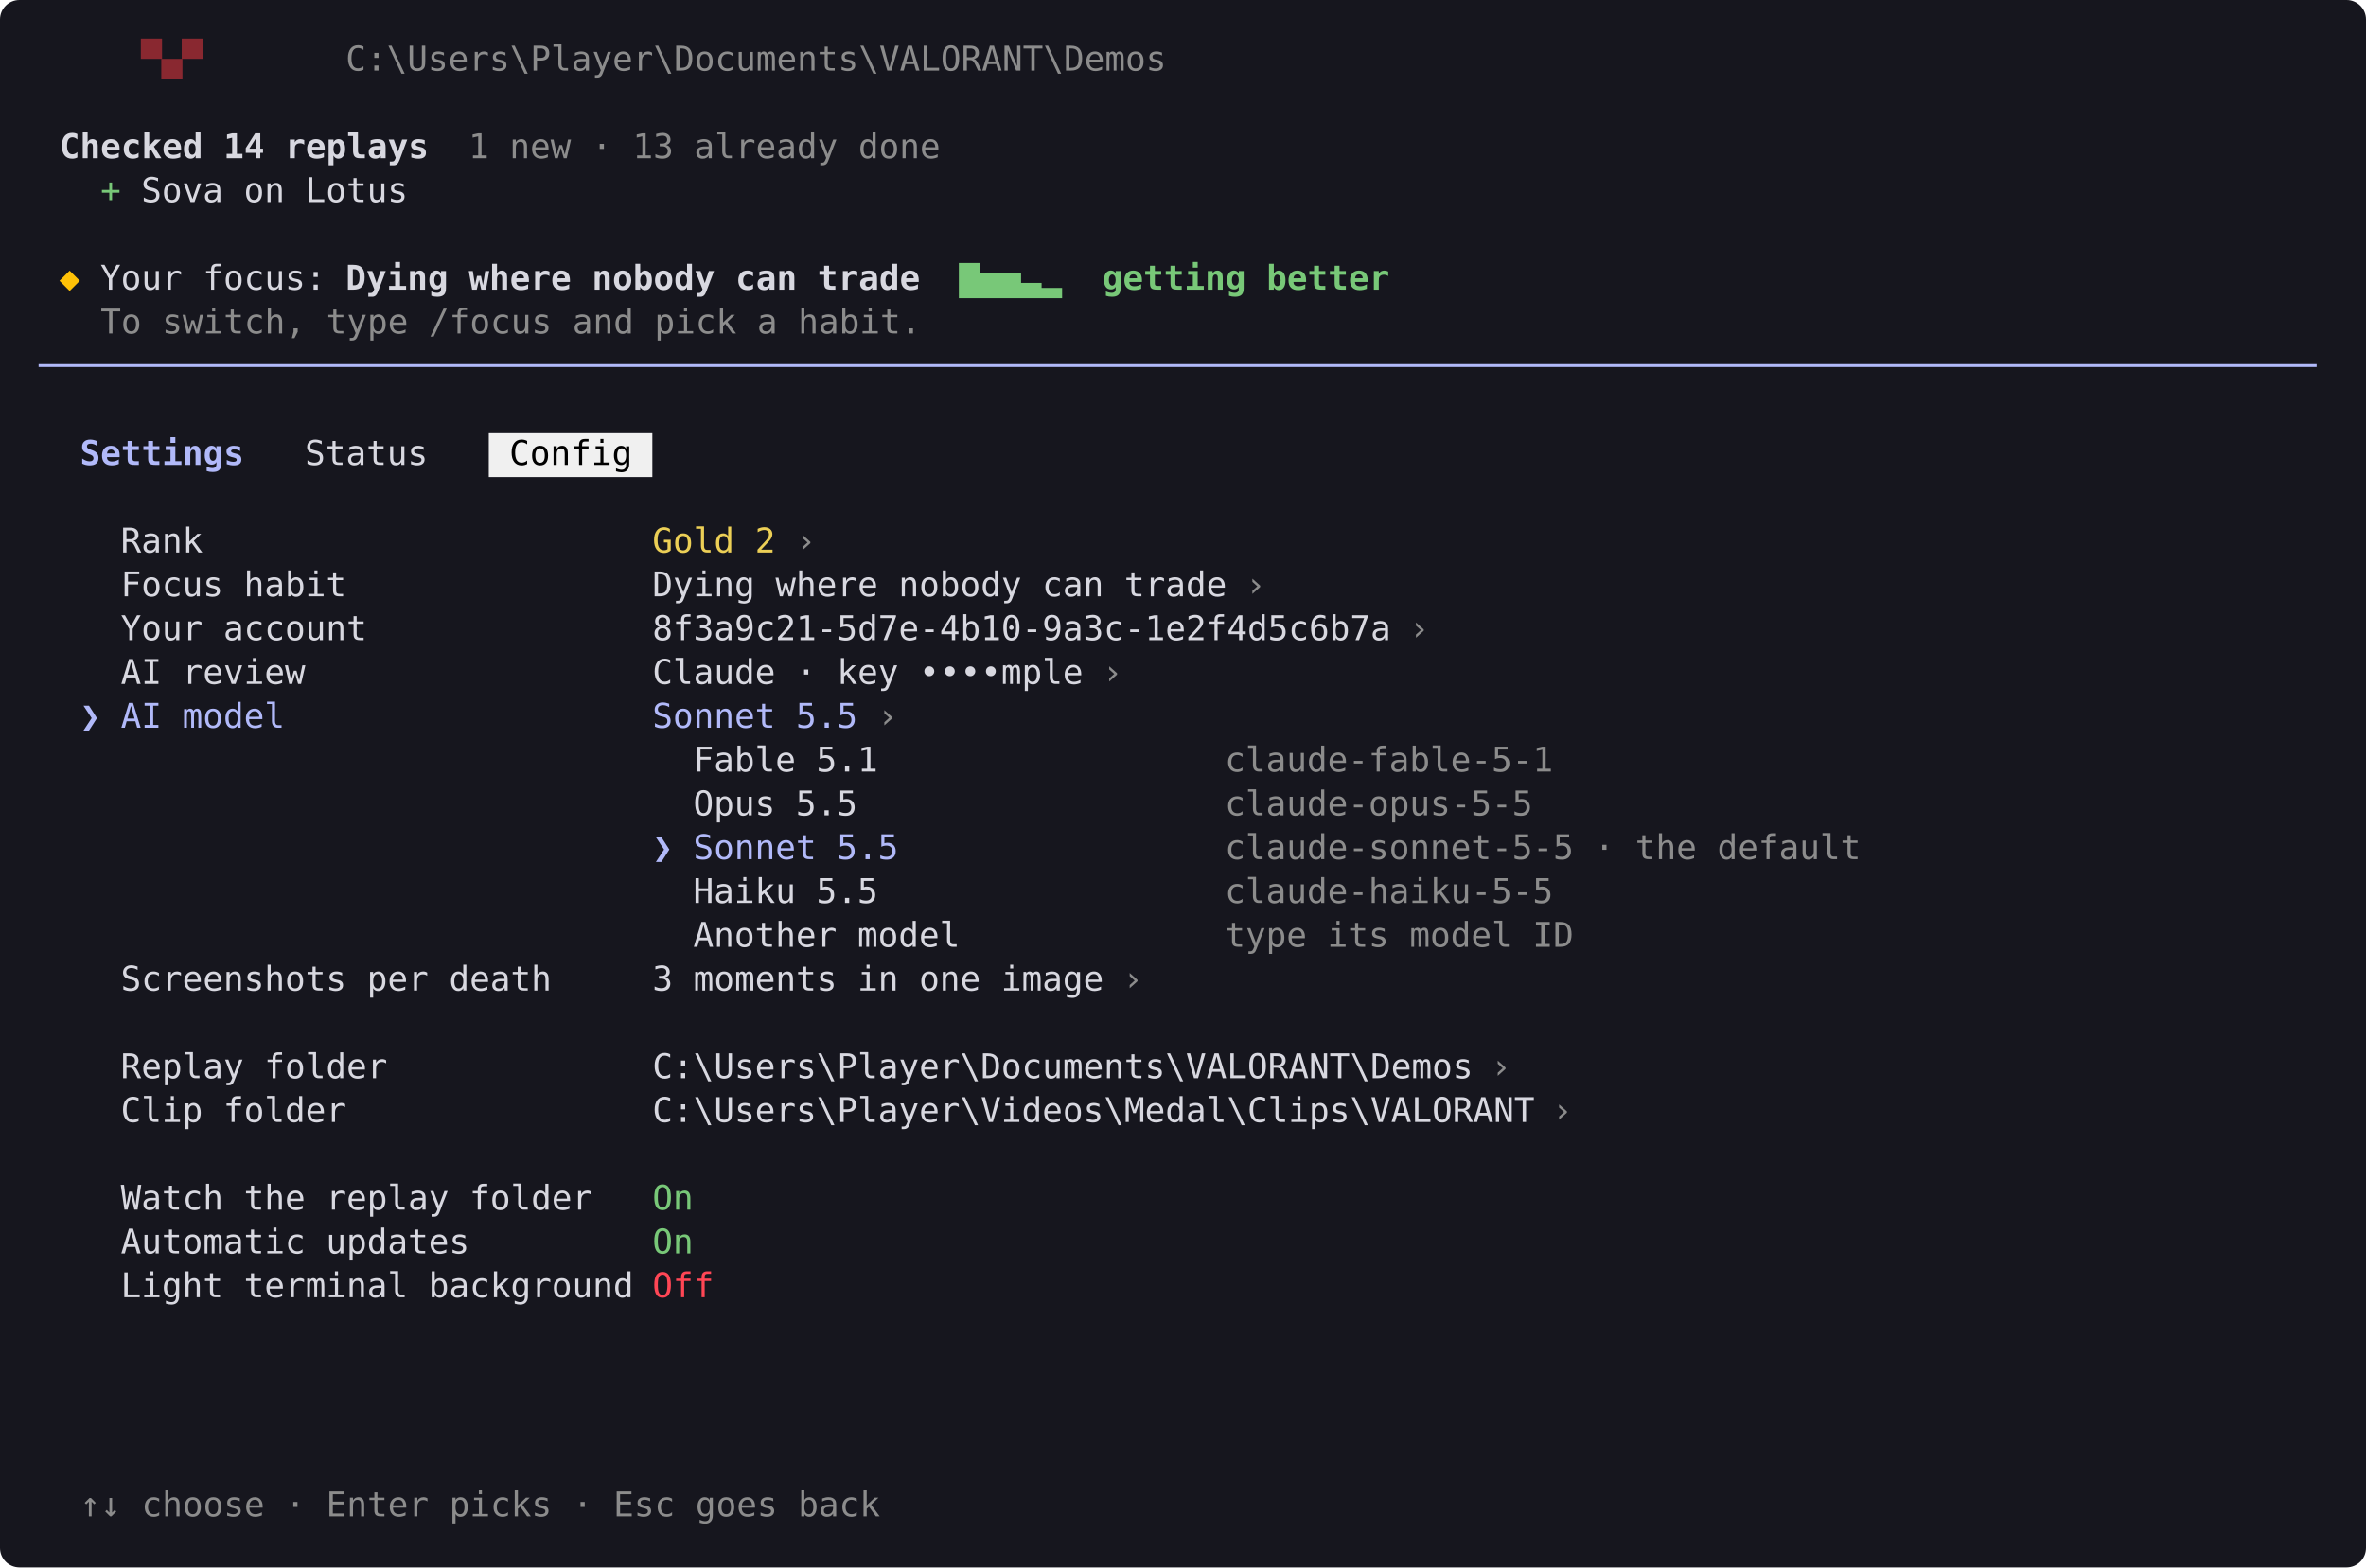
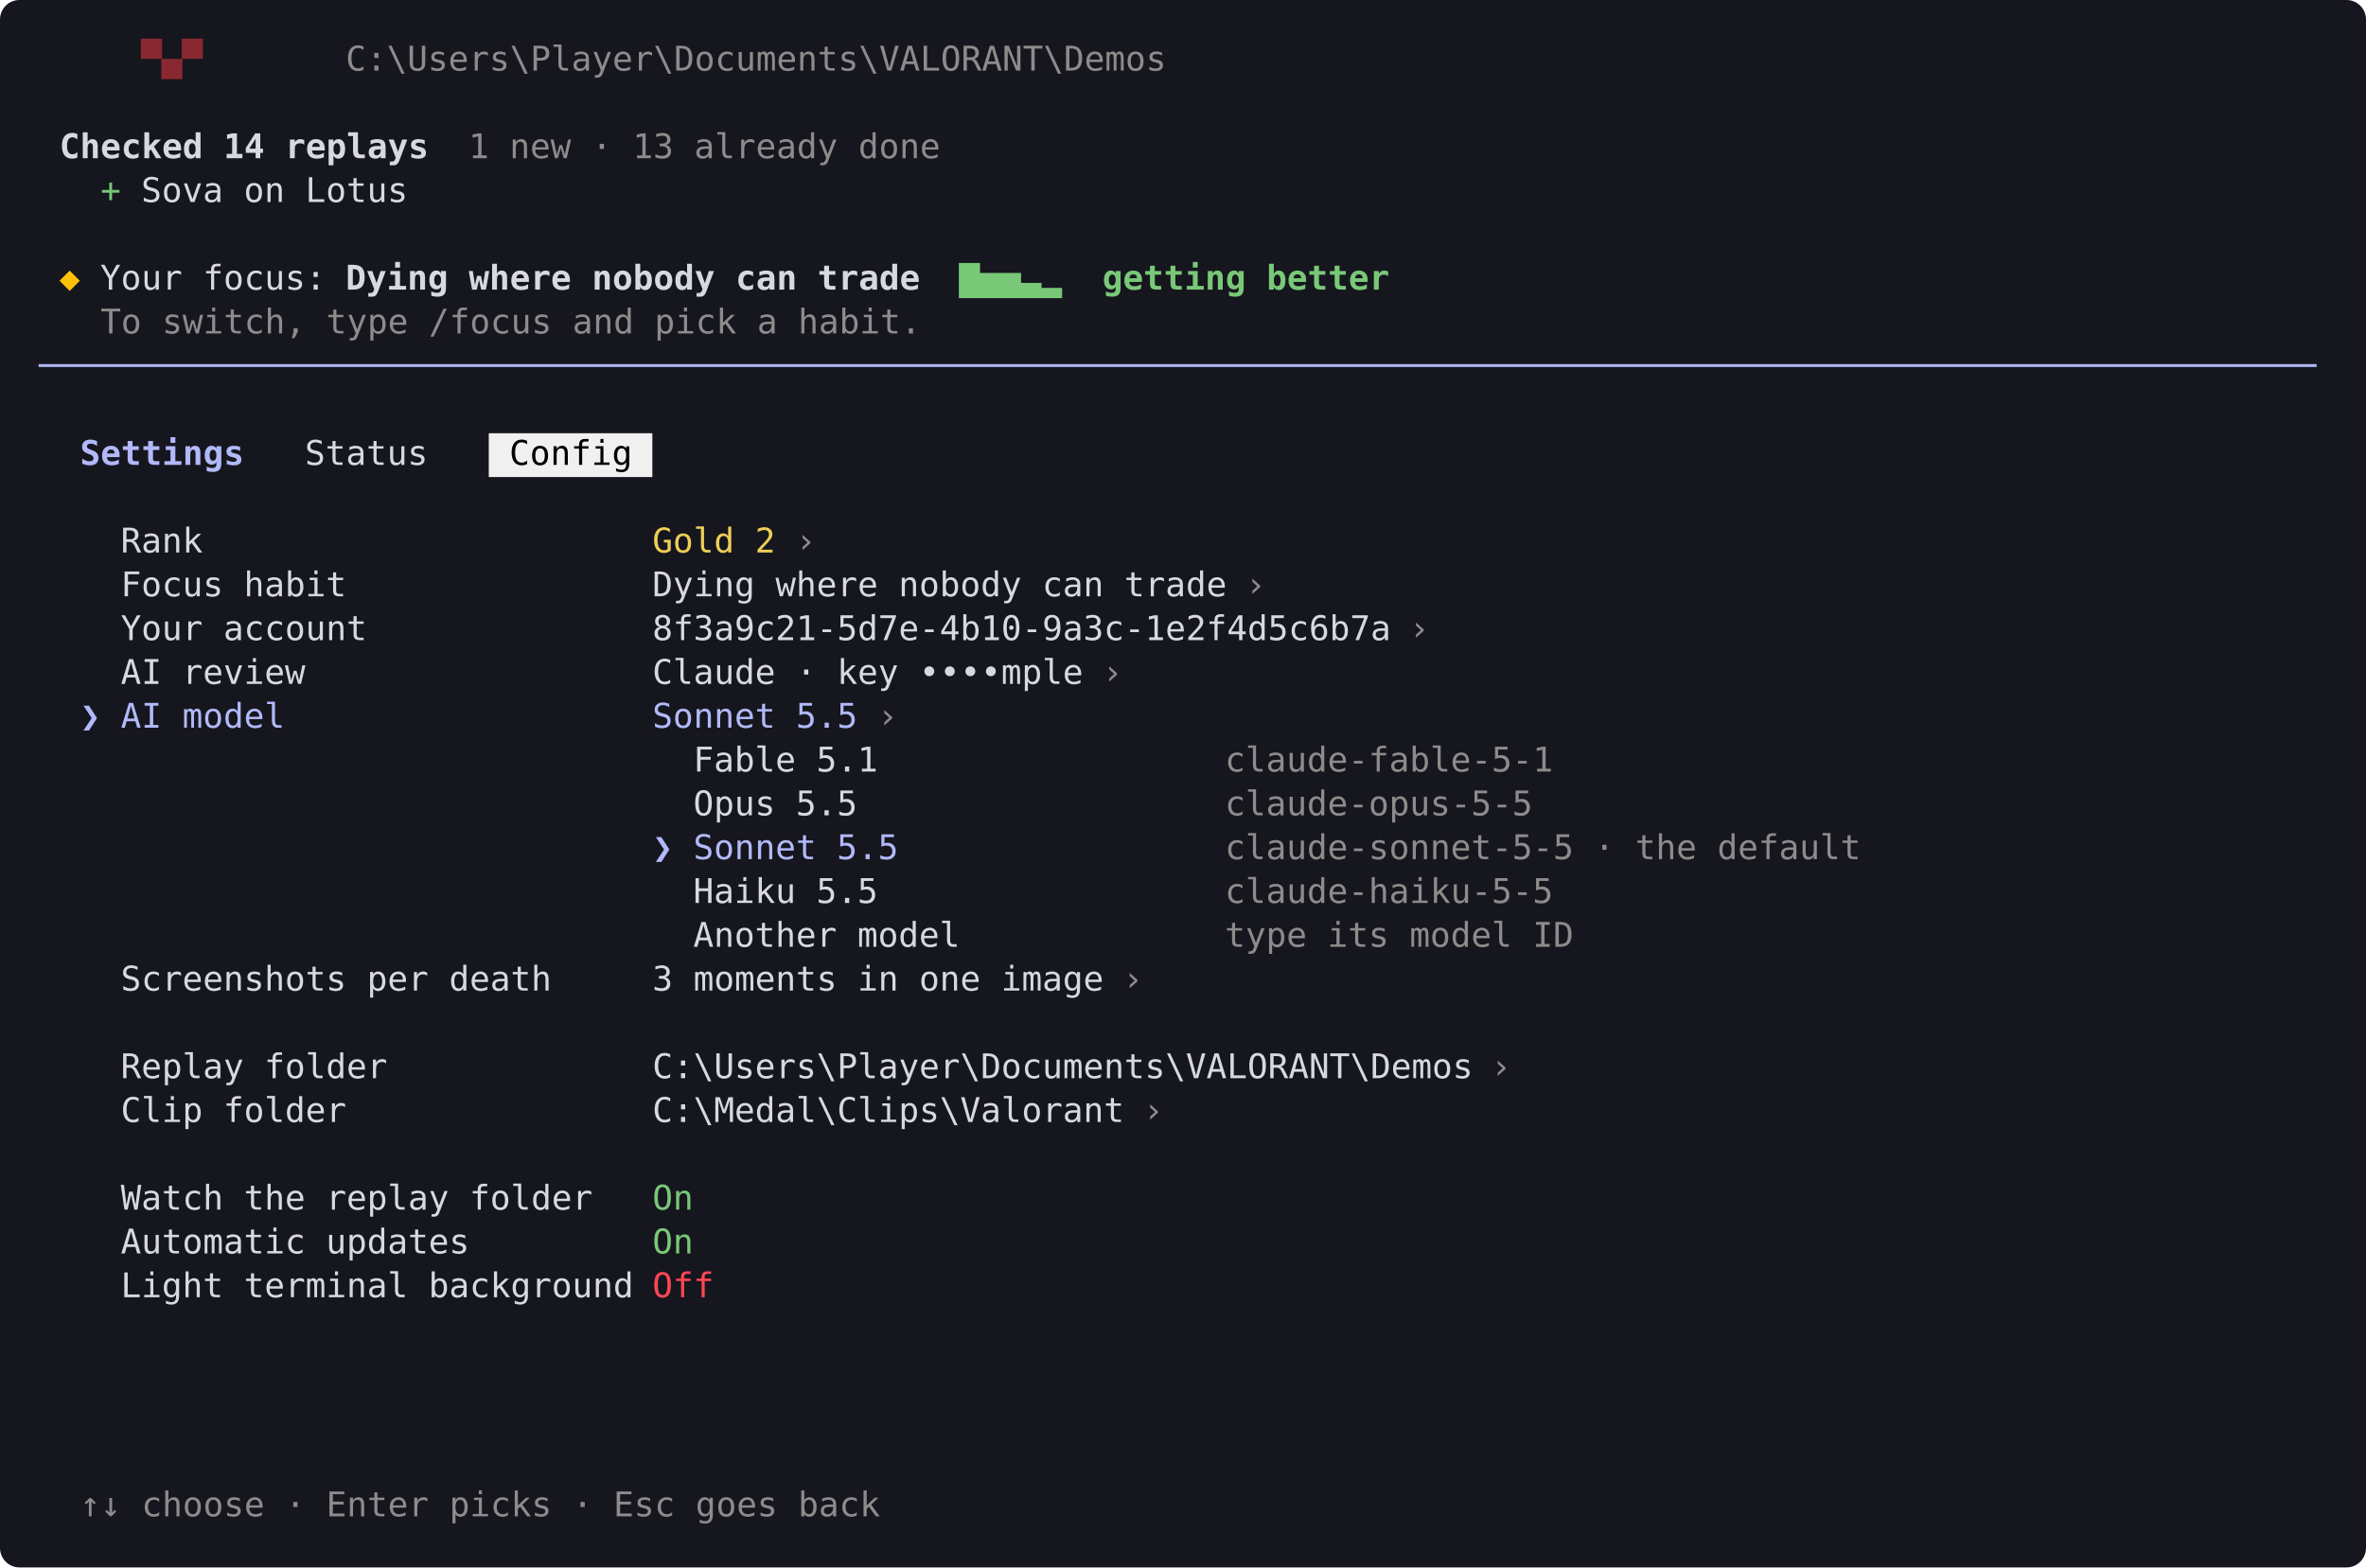
<svg xmlns="http://www.w3.org/2000/svg" width="972" height="644" viewBox="0 0 972 644" font-family="Cascadia Mono, Consolas, Menlo, monospace" font-size="14">
  <rect width="972" height="644" rx="8" fill="#16161e" />
  <text x="58.0" y="29" fill="#892830" xml:space="preserve">▀</text>
  <text x="66.4" y="29" fill="#892830" xml:space="preserve">▄</text>
  <text x="74.8" y="29" fill="#892830" xml:space="preserve">▀</text>
  <text x="142.0" y="29" fill="#8c8c8c" textLength="336.0" lengthAdjust="spacingAndGlyphs" xml:space="preserve">C:\Users\Player\Documents\VALORANT\Demos</text>
  <text x="24.4" y="65" fill="#d8d8e0" font-weight="bold" textLength="151.2" lengthAdjust="spacingAndGlyphs" xml:space="preserve">Checked 14 replays</text>
  <text x="175.6" y="65" fill="#8c8c8c" textLength="210.0" lengthAdjust="spacingAndGlyphs" xml:space="preserve">  1 new · 13 already done</text>
  <text x="24.4" y="83" fill="#78c878" textLength="33.6" lengthAdjust="spacingAndGlyphs" xml:space="preserve">  + </text>
  <text x="58.0" y="83" fill="#d8d8e0" textLength="109.2" lengthAdjust="spacingAndGlyphs" xml:space="preserve">Sova on Lotus</text>
  <text x="24.4" y="119" fill="#ffc107" textLength="16.8" lengthAdjust="spacingAndGlyphs" xml:space="preserve">◆ </text>
  <text x="41.2" y="119" fill="#d8d8e0" textLength="100.8" lengthAdjust="spacingAndGlyphs" xml:space="preserve">Your focus: </text>
  <text x="142.0" y="119" fill="#d8d8e0" font-weight="bold" textLength="235.2" lengthAdjust="spacingAndGlyphs" xml:space="preserve">Dying where nobody can trade</text>
  <text x="377.2" y="119" fill="#78c878" textLength="58.8" lengthAdjust="spacingAndGlyphs" xml:space="preserve">  ▇▅▅▃▂</text>
  <text x="436.0" y="119" fill="#78c878" font-weight="bold" textLength="134.4" lengthAdjust="spacingAndGlyphs" xml:space="preserve">  getting better</text>
  <text x="16.0" y="137" fill="#8c8c8c" textLength="361.2" lengthAdjust="spacingAndGlyphs" xml:space="preserve">   To switch, type /focus and pick a habit.</text>
  <text x="16.0" y="155" fill="#b1b9f9" textLength="932.4" lengthAdjust="spacingAndGlyphs" xml:space="preserve">───────────────────────────────────────────────────────────────────────────────────────────────────────────────</text>
  <text x="16.0" y="191" fill="#b1b9f9" font-weight="bold" textLength="84.0" lengthAdjust="spacingAndGlyphs" xml:space="preserve">  Settings</text>
  <text x="116.8" y="191" fill="#d8d8e0" textLength="67.2" lengthAdjust="spacingAndGlyphs" xml:space="preserve"> Status </text>
  <rect x="200.8" y="178" width="67.2" height="18" fill="#f0f0f0" />
  <text x="200.8" y="191" fill="#000000" textLength="67.2" lengthAdjust="spacingAndGlyphs" xml:space="preserve"> Config </text>
  <text x="49.6" y="227" fill="#d8d8e0" textLength="218.4" lengthAdjust="spacingAndGlyphs" xml:space="preserve">Rank                      </text>
  <text x="268.0" y="227" fill="#eccf56" textLength="50.4" lengthAdjust="spacingAndGlyphs" xml:space="preserve">Gold 2</text>
  <text x="318.4" y="227" fill="#8c8c8c" textLength="16.8" lengthAdjust="spacingAndGlyphs" xml:space="preserve"> ›</text>
  <text x="49.6" y="245" fill="#d8d8e0" textLength="218.4" lengthAdjust="spacingAndGlyphs" xml:space="preserve">Focus habit               </text>
  <text x="268.0" y="245" fill="#d8d8e0" textLength="235.2" lengthAdjust="spacingAndGlyphs" xml:space="preserve">Dying where nobody can trade</text>
  <text x="503.2" y="245" fill="#8c8c8c" textLength="16.8" lengthAdjust="spacingAndGlyphs" xml:space="preserve"> ›</text>
  <text x="49.6" y="263" fill="#d8d8e0" textLength="218.4" lengthAdjust="spacingAndGlyphs" xml:space="preserve">Your account              </text>
  <text x="268.0" y="263" fill="#d8d8e0" textLength="302.4" lengthAdjust="spacingAndGlyphs" xml:space="preserve">8f3a9c21-5d7e-4b10-9a3c-1e2f4d5c6b7a</text>
  <text x="570.4" y="263" fill="#8c8c8c" textLength="16.8" lengthAdjust="spacingAndGlyphs" xml:space="preserve"> ›</text>
  <text x="49.6" y="281" fill="#d8d8e0" textLength="218.4" lengthAdjust="spacingAndGlyphs" xml:space="preserve">AI review                 </text>
  <text x="268.0" y="281" fill="#d8d8e0" textLength="176.4" lengthAdjust="spacingAndGlyphs" xml:space="preserve">Claude · key ••••mple</text>
  <text x="444.4" y="281" fill="#8c8c8c" textLength="16.8" lengthAdjust="spacingAndGlyphs" xml:space="preserve"> ›</text>
  <text x="16.0" y="299" fill="#b1b9f9" textLength="33.6" lengthAdjust="spacingAndGlyphs" xml:space="preserve">  ❯ </text>
  <text x="49.6" y="299" fill="#b1b9f9" textLength="218.4" lengthAdjust="spacingAndGlyphs" xml:space="preserve">AI model                  </text>
  <text x="268.0" y="299" fill="#b1b9f9" textLength="84.0" lengthAdjust="spacingAndGlyphs" xml:space="preserve">Sonnet 5.5</text>
  <text x="352.0" y="299" fill="#8c8c8c" textLength="16.8" lengthAdjust="spacingAndGlyphs" xml:space="preserve"> ›</text>
  <text x="284.8" y="317" fill="#d8d8e0" textLength="218.4" lengthAdjust="spacingAndGlyphs" xml:space="preserve">Fable 5.1                 </text>
  <text x="503.2" y="317" fill="#8c8c8c" textLength="134.4" lengthAdjust="spacingAndGlyphs" xml:space="preserve">claude-fable-5-1</text>
  <text x="284.8" y="335" fill="#d8d8e0" textLength="218.4" lengthAdjust="spacingAndGlyphs" xml:space="preserve">Opus 5.5                  </text>
  <text x="503.2" y="335" fill="#8c8c8c" textLength="126.0" lengthAdjust="spacingAndGlyphs" xml:space="preserve">claude-opus-5-5</text>
  <text x="268.0" y="353" fill="#b1b9f9" textLength="16.8" lengthAdjust="spacingAndGlyphs" xml:space="preserve">❯ </text>
  <text x="284.8" y="353" fill="#b1b9f9" textLength="218.4" lengthAdjust="spacingAndGlyphs" xml:space="preserve">Sonnet 5.5                </text>
  <text x="503.2" y="353" fill="#8c8c8c" textLength="260.4" lengthAdjust="spacingAndGlyphs" xml:space="preserve">claude-sonnet-5-5 · the default</text>
  <text x="284.8" y="371" fill="#d8d8e0" textLength="218.4" lengthAdjust="spacingAndGlyphs" xml:space="preserve">Haiku 5.5                 </text>
  <text x="503.2" y="371" fill="#8c8c8c" textLength="134.4" lengthAdjust="spacingAndGlyphs" xml:space="preserve">claude-haiku-5-5</text>
  <text x="284.8" y="389" fill="#d8d8e0" textLength="218.4" lengthAdjust="spacingAndGlyphs" xml:space="preserve">Another model             </text>
  <text x="503.2" y="389" fill="#8c8c8c" textLength="142.8" lengthAdjust="spacingAndGlyphs" xml:space="preserve">type its model ID</text>
  <text x="49.6" y="407" fill="#d8d8e0" textLength="218.4" lengthAdjust="spacingAndGlyphs" xml:space="preserve">Screenshots per death     </text>
  <text x="268.0" y="407" fill="#d8d8e0" textLength="184.8" lengthAdjust="spacingAndGlyphs" xml:space="preserve">3 moments in one image</text>
  <text x="452.8" y="407" fill="#8c8c8c" textLength="16.8" lengthAdjust="spacingAndGlyphs" xml:space="preserve"> ›</text>
  <text x="49.6" y="443" fill="#d8d8e0" textLength="218.4" lengthAdjust="spacingAndGlyphs" xml:space="preserve">Replay folder             </text>
  <text x="268.0" y="443" fill="#d8d8e0" textLength="336.0" lengthAdjust="spacingAndGlyphs" xml:space="preserve">C:\Users\Player\Documents\VALORANT\Demos</text>
  <text x="604.0" y="443" fill="#8c8c8c" textLength="16.8" lengthAdjust="spacingAndGlyphs" xml:space="preserve"> ›</text>
  <text x="49.6" y="461" fill="#d8d8e0" textLength="218.4" lengthAdjust="spacingAndGlyphs" xml:space="preserve">Clip folder               </text>
-   <text x="268.0" y="461" fill="#d8d8e0" textLength="361.2" lengthAdjust="spacingAndGlyphs" xml:space="preserve">C:\Users\Player\Videos\Medal\Clips\VALORANT</text>
-   <text x="629.2" y="461" fill="#8c8c8c" textLength="16.8" lengthAdjust="spacingAndGlyphs" xml:space="preserve"> ›</text>
+   <text x="268.0" y="461" fill="#d8d8e0" textLength="193.2" lengthAdjust="spacingAndGlyphs" xml:space="preserve">C:\Medal\Clips\Valorant</text>
+   <text x="461.2" y="461" fill="#8c8c8c" textLength="16.8" lengthAdjust="spacingAndGlyphs" xml:space="preserve"> ›</text>
  <text x="49.6" y="497" fill="#d8d8e0" textLength="218.4" lengthAdjust="spacingAndGlyphs" xml:space="preserve">Watch the replay folder   </text>
  <text x="268.0" y="497" fill="#78c878" textLength="16.8" lengthAdjust="spacingAndGlyphs" xml:space="preserve">On</text>
  <text x="49.6" y="515" fill="#d8d8e0" textLength="218.4" lengthAdjust="spacingAndGlyphs" xml:space="preserve">Automatic updates         </text>
  <text x="268.0" y="515" fill="#78c878" textLength="16.8" lengthAdjust="spacingAndGlyphs" xml:space="preserve">On</text>
  <text x="49.6" y="533" fill="#d8d8e0" textLength="218.4" lengthAdjust="spacingAndGlyphs" xml:space="preserve">Light terminal background </text>
  <text x="268.0" y="533" fill="#ff4655" textLength="25.2" lengthAdjust="spacingAndGlyphs" xml:space="preserve">Off</text>
  <text x="16.0" y="623" fill="#8c8c8c" textLength="344.4" lengthAdjust="spacingAndGlyphs" xml:space="preserve">  ↑↓ choose · Enter picks · Esc goes back</text>
</svg>
